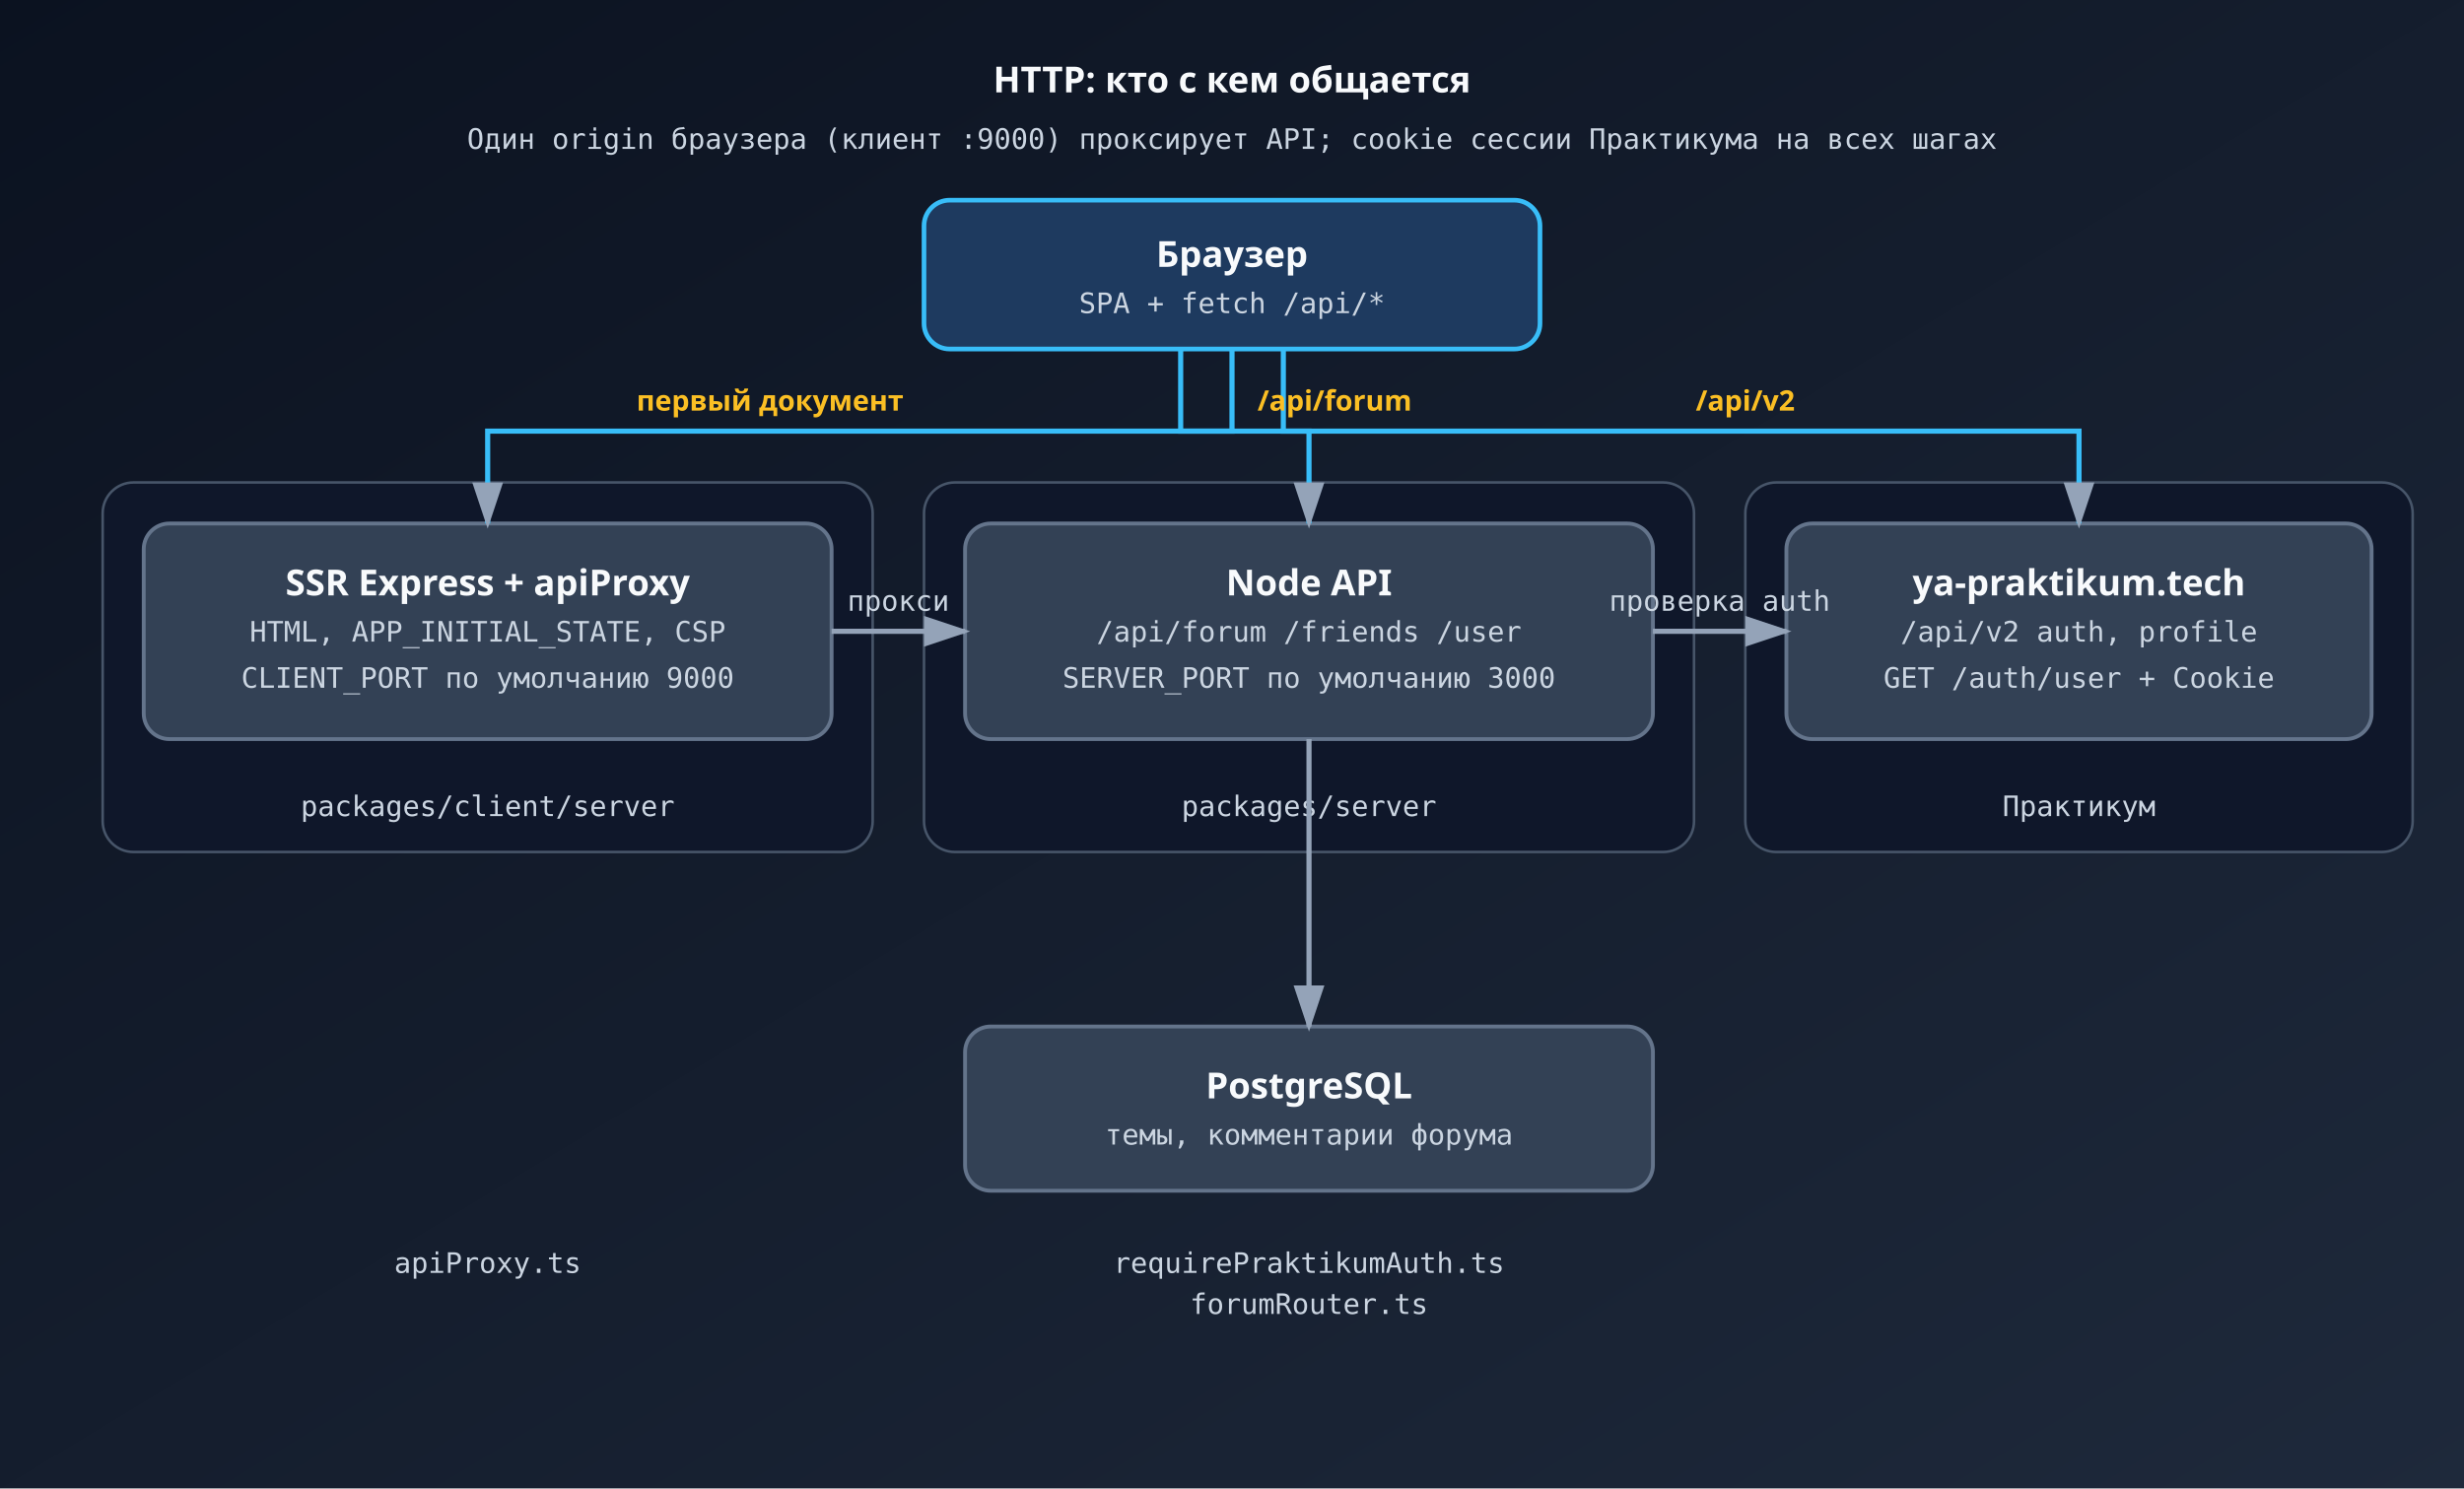
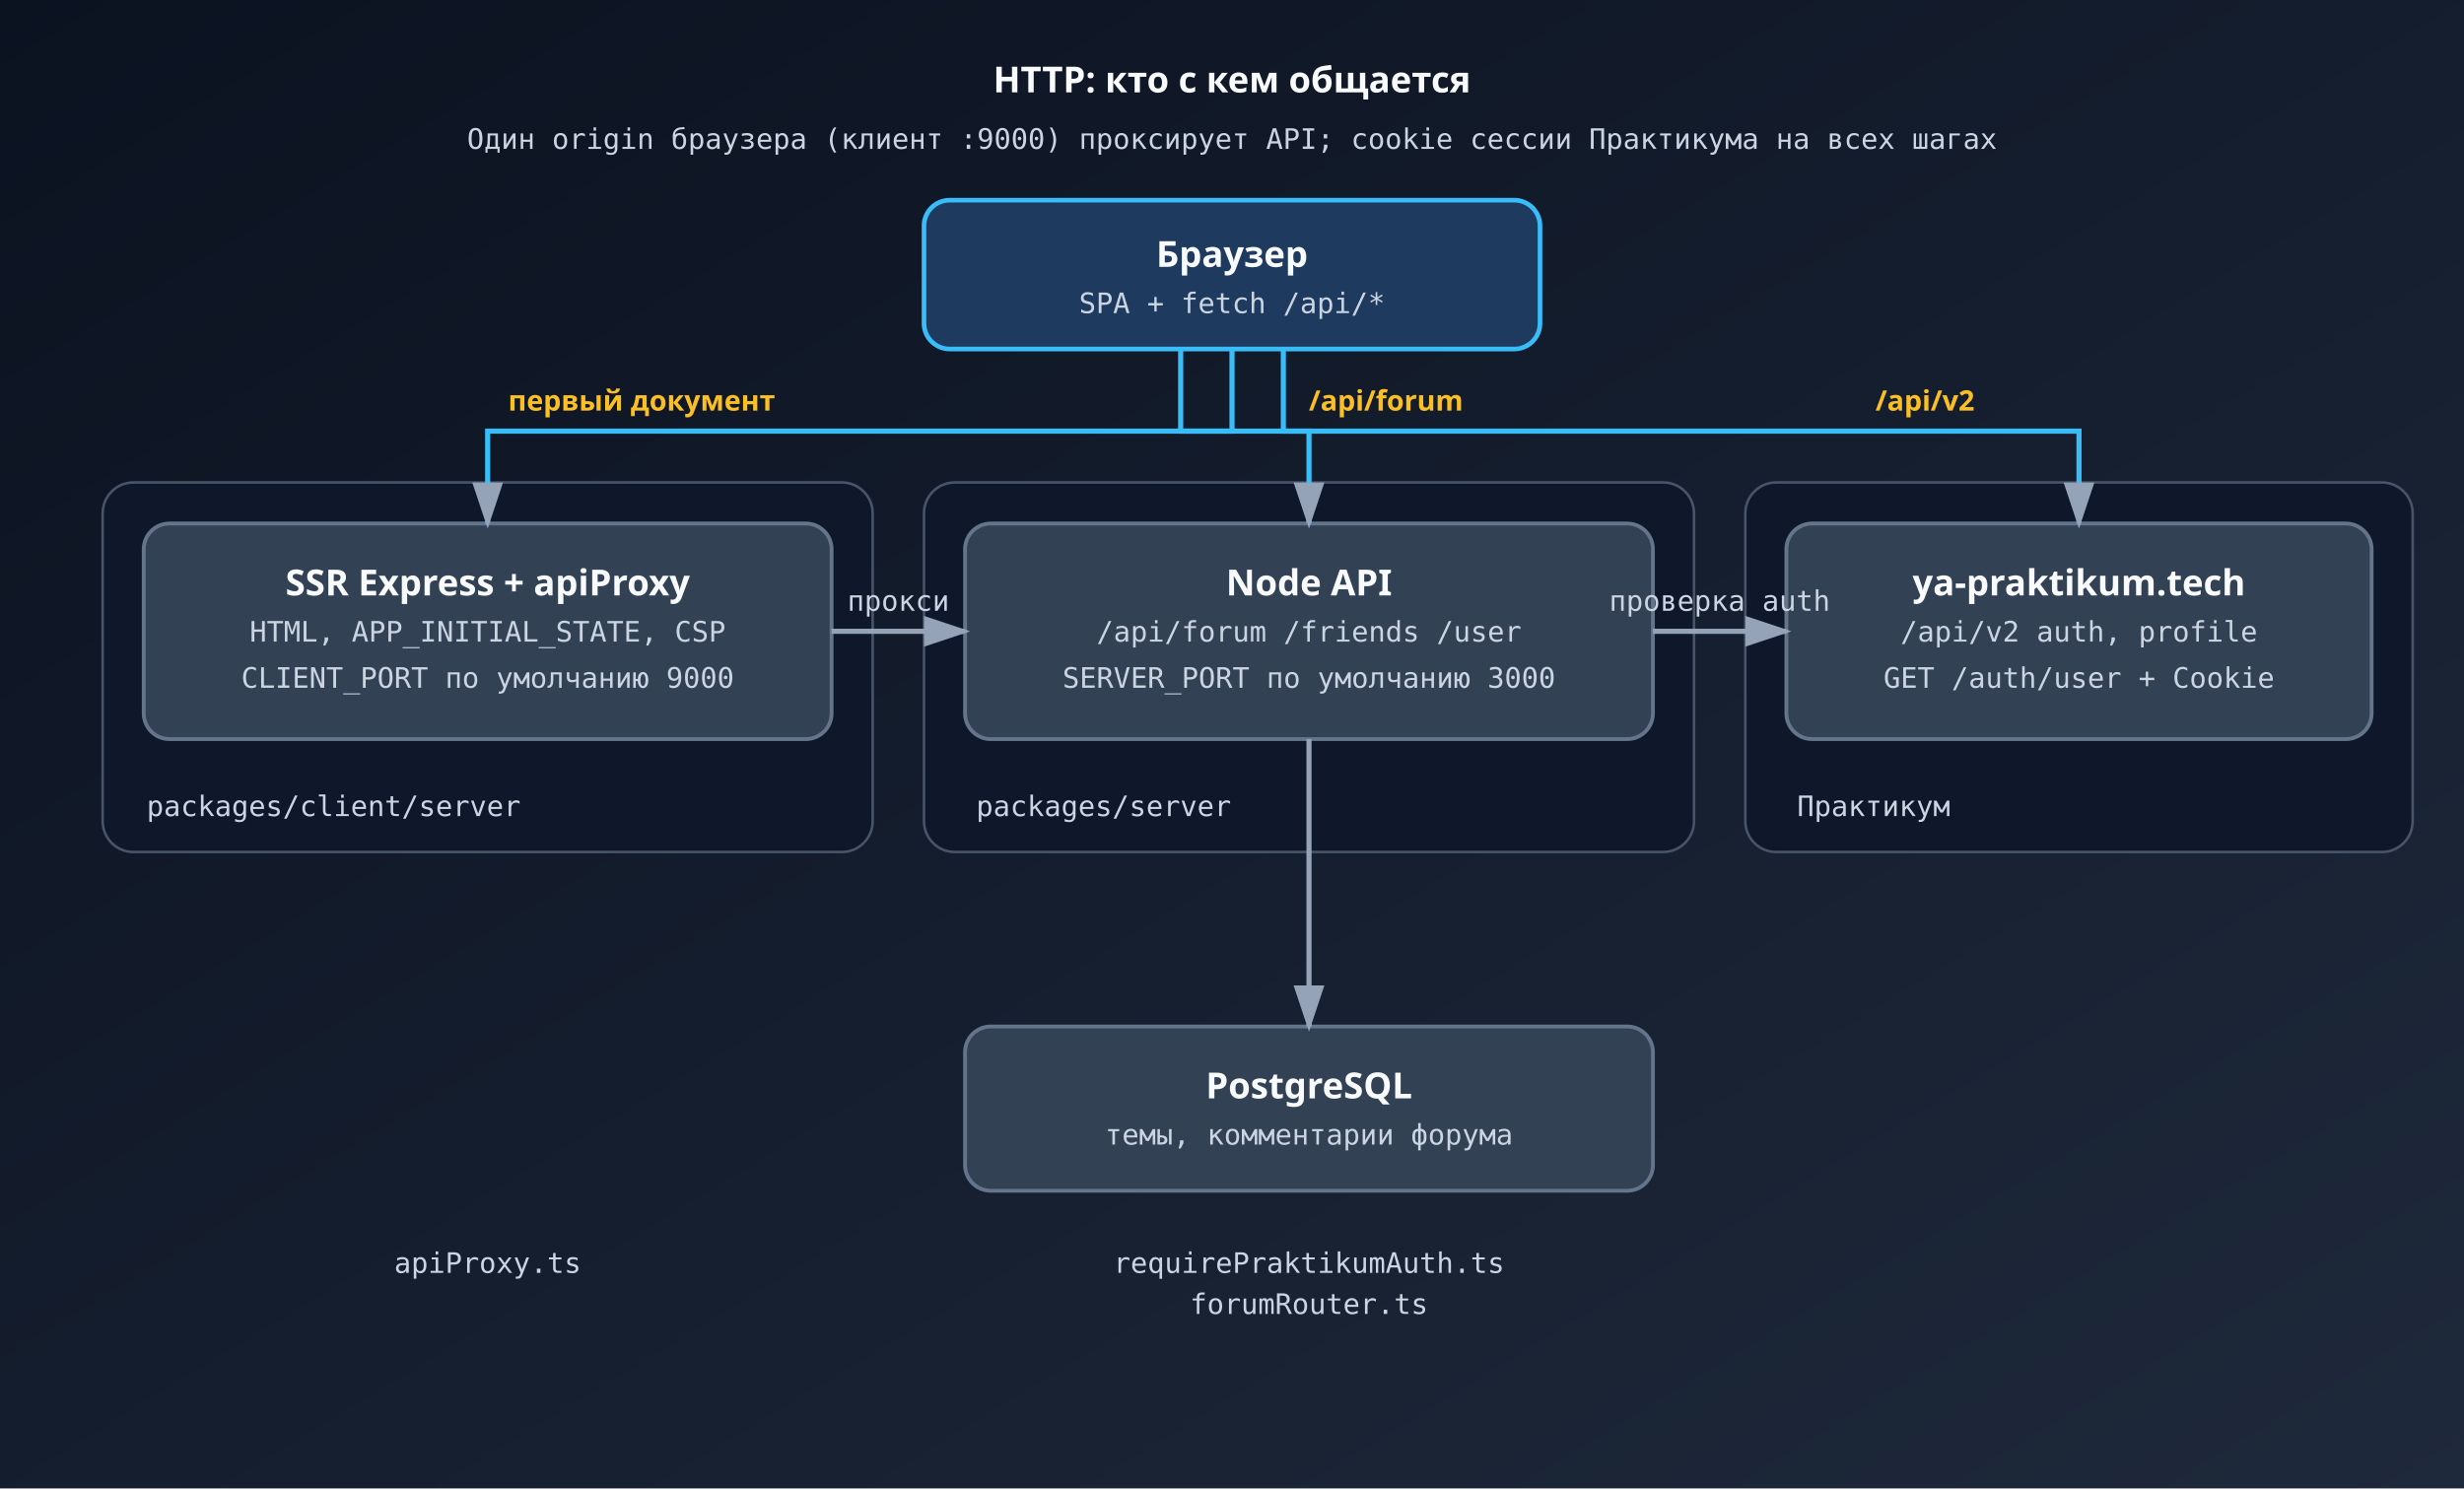
<svg xmlns="http://www.w3.org/2000/svg" viewBox="0 0 960 580" role="img" aria-labelledby="title desc">
  <defs>
    <linearGradient id="bg" x1="0%" y1="0%" x2="100%" y2="100%">
      <stop offset="0%" style="stop-color:#0b1220" />
      <stop offset="100%" style="stop-color:#1e293b" />
    </linearGradient>
    <marker id="arrow" markerWidth="9" markerHeight="9" refX="8" refY="3" orient="auto">
      <polygon points="0 0,9 3,0 6" fill="#94a3b8" />
    </marker>
    <style>
      .box{fill:#334155;stroke:#64748b;stroke-width:1.5;rx:10}
      .boxHi{fill:#1e3a5f;stroke:#38bdf8;stroke-width:1.8;rx:10}
      .grp{fill:#0f172a;stroke:#475569;stroke-width:1;rx:12}
      .t{fill:#f8fafc;font:600 14px system-ui,sans-serif;text-anchor:middle}
      .s{fill:#cbd5e1;font:11px ui-monospace,monospace;text-anchor:middle}
      .edge{stroke:#94a3b8;stroke-width:2;fill:none;marker-end:url(#arrow)}
      .edgeHi{stroke:#38bdf8;stroke-width:2;fill:none;marker-end:url(#arrow)}
      .cap{fill:#fbbf24;font:600 11px system-ui,sans-serif;text-anchor:middle}
    </style>
  </defs>
  <rect width="100%" height="100%" fill="url(#bg)" />
  <text x="480" y="36" class="t" font-size="18">HTTP: кто с кем общается</text>
  <text x="480" y="58" class="s">Один origin браузера (клиент :9000) проксирует API; cookie сессии Практикума на всех шагах</text>
  <rect x="360" y="78" width="240" height="58" class="boxHi" />
  <text x="480" y="104" class="t">Браузер</text>
  <text x="480" y="122" class="s">SPA + fetch /api/*</text>
  <rect x="40" y="188" width="300" height="144" class="grp" />
  <rect x="56" y="204" width="268" height="84" class="box" />
  <text x="190" y="232" class="t">SSR Express + apiProxy</text>
  <text x="190" y="250" class="s">HTML, APP_INITIAL_STATE, CSP</text>
  <text x="190" y="268" class="s">CLIENT_PORT по умолчанию 9000</text>
-   <text x="190" y="318" class="s">packages/client/server</text>
+   <text x="130" y="318" class="s">packages/client/server</text>
  <rect x="360" y="188" width="300" height="144" class="grp" />
  <rect x="376" y="204" width="268" height="84" class="box" />
  <text x="510" y="232" class="t">Node API</text>
  <text x="510" y="250" class="s">/api/forum /friends /user</text>
  <text x="510" y="268" class="s">SERVER_PORT по умолчанию 3000</text>
-   <text x="510" y="318" class="s">packages/server</text>
+   <text x="430" y="318" class="s">packages/server</text>
  <rect x="680" y="188" width="260" height="144" class="grp" />
  <rect x="696" y="204" width="228" height="84" class="box" />
  <text x="810" y="232" class="t">ya-praktikum.tech</text>
  <text x="810" y="250" class="s">/api/v2 auth, profile</text>
  <text x="810" y="268" class="s">GET /auth/user + Cookie</text>
-   <text x="810" y="318" class="s">Практикум</text>
+   <text x="730" y="318" class="s">Практикум</text>
  <rect x="376" y="400" width="268" height="64" class="box" />
  <text x="510" y="428" class="t">PostgreSQL</text>
  <text x="510" y="446" class="s">темы, комментарии форума</text>
  <path class="edgeHi" d="M 480 136 L 480 168 L 190 168 L 190 204" />
-   <text x="300" y="160" class="cap">первый документ</text>
+   <text x="250" y="160" class="cap">первый документ</text>
  <path class="edgeHi" d="M 500 136 L 500 168 L 510 168 L 510 204" />
-   <text x="520" y="160" class="cap">/api/forum</text>
+   <text x="540" y="160" class="cap">/api/forum</text>
  <path class="edgeHi" d="M 460 136 L 460 168 L 810 168 L 810 204" />
-   <text x="680" y="160" class="cap">/api/v2</text>
+   <text x="750" y="160" class="cap">/api/v2</text>
  <path class="edge" d="M 324 246 L 376 246" />
  <text x="350" y="238" class="s">прокси</text>
  <path class="edge" d="M 644 246 L 696 246" />
  <text x="670" y="238" class="s">проверка auth</text>
  <path class="edge" d="M 510 288 L 510 400" />
  <text x="190" y="496" class="s">apiProxy.ts</text>
  <text x="510" y="496" class="s">requirePraktikumAuth.ts</text>
  <text x="510" y="512" class="s">forumRouter.ts</text>
</svg>
